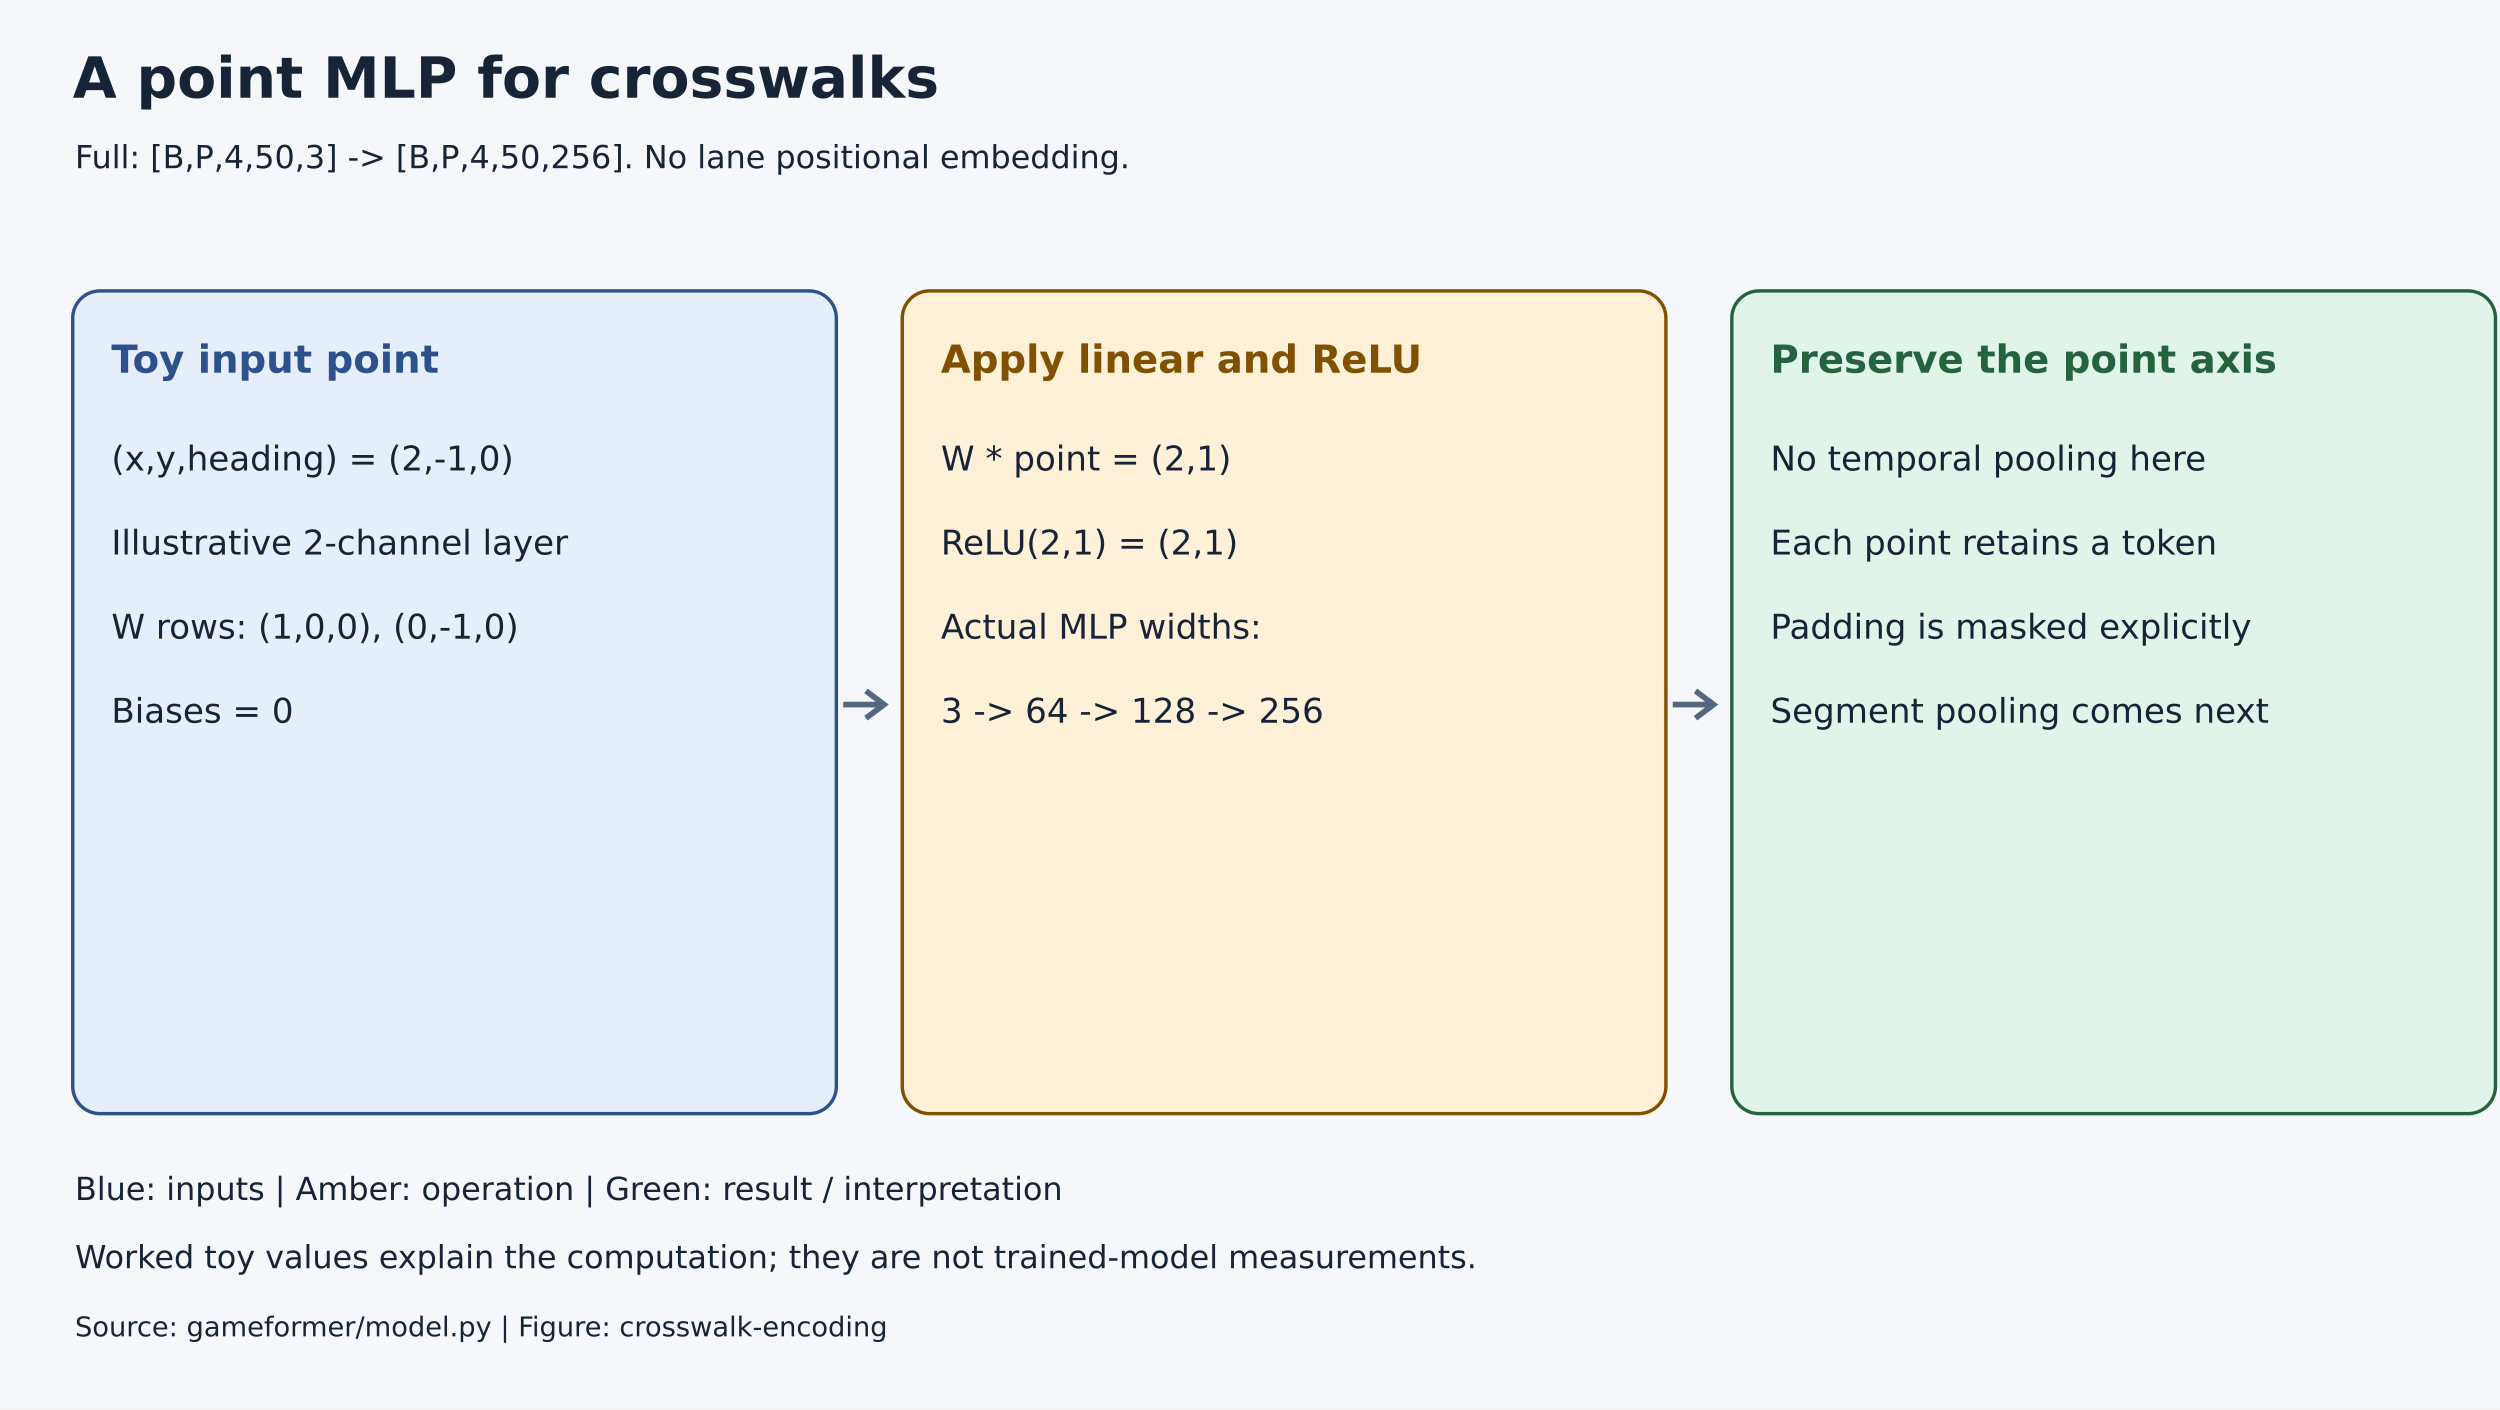
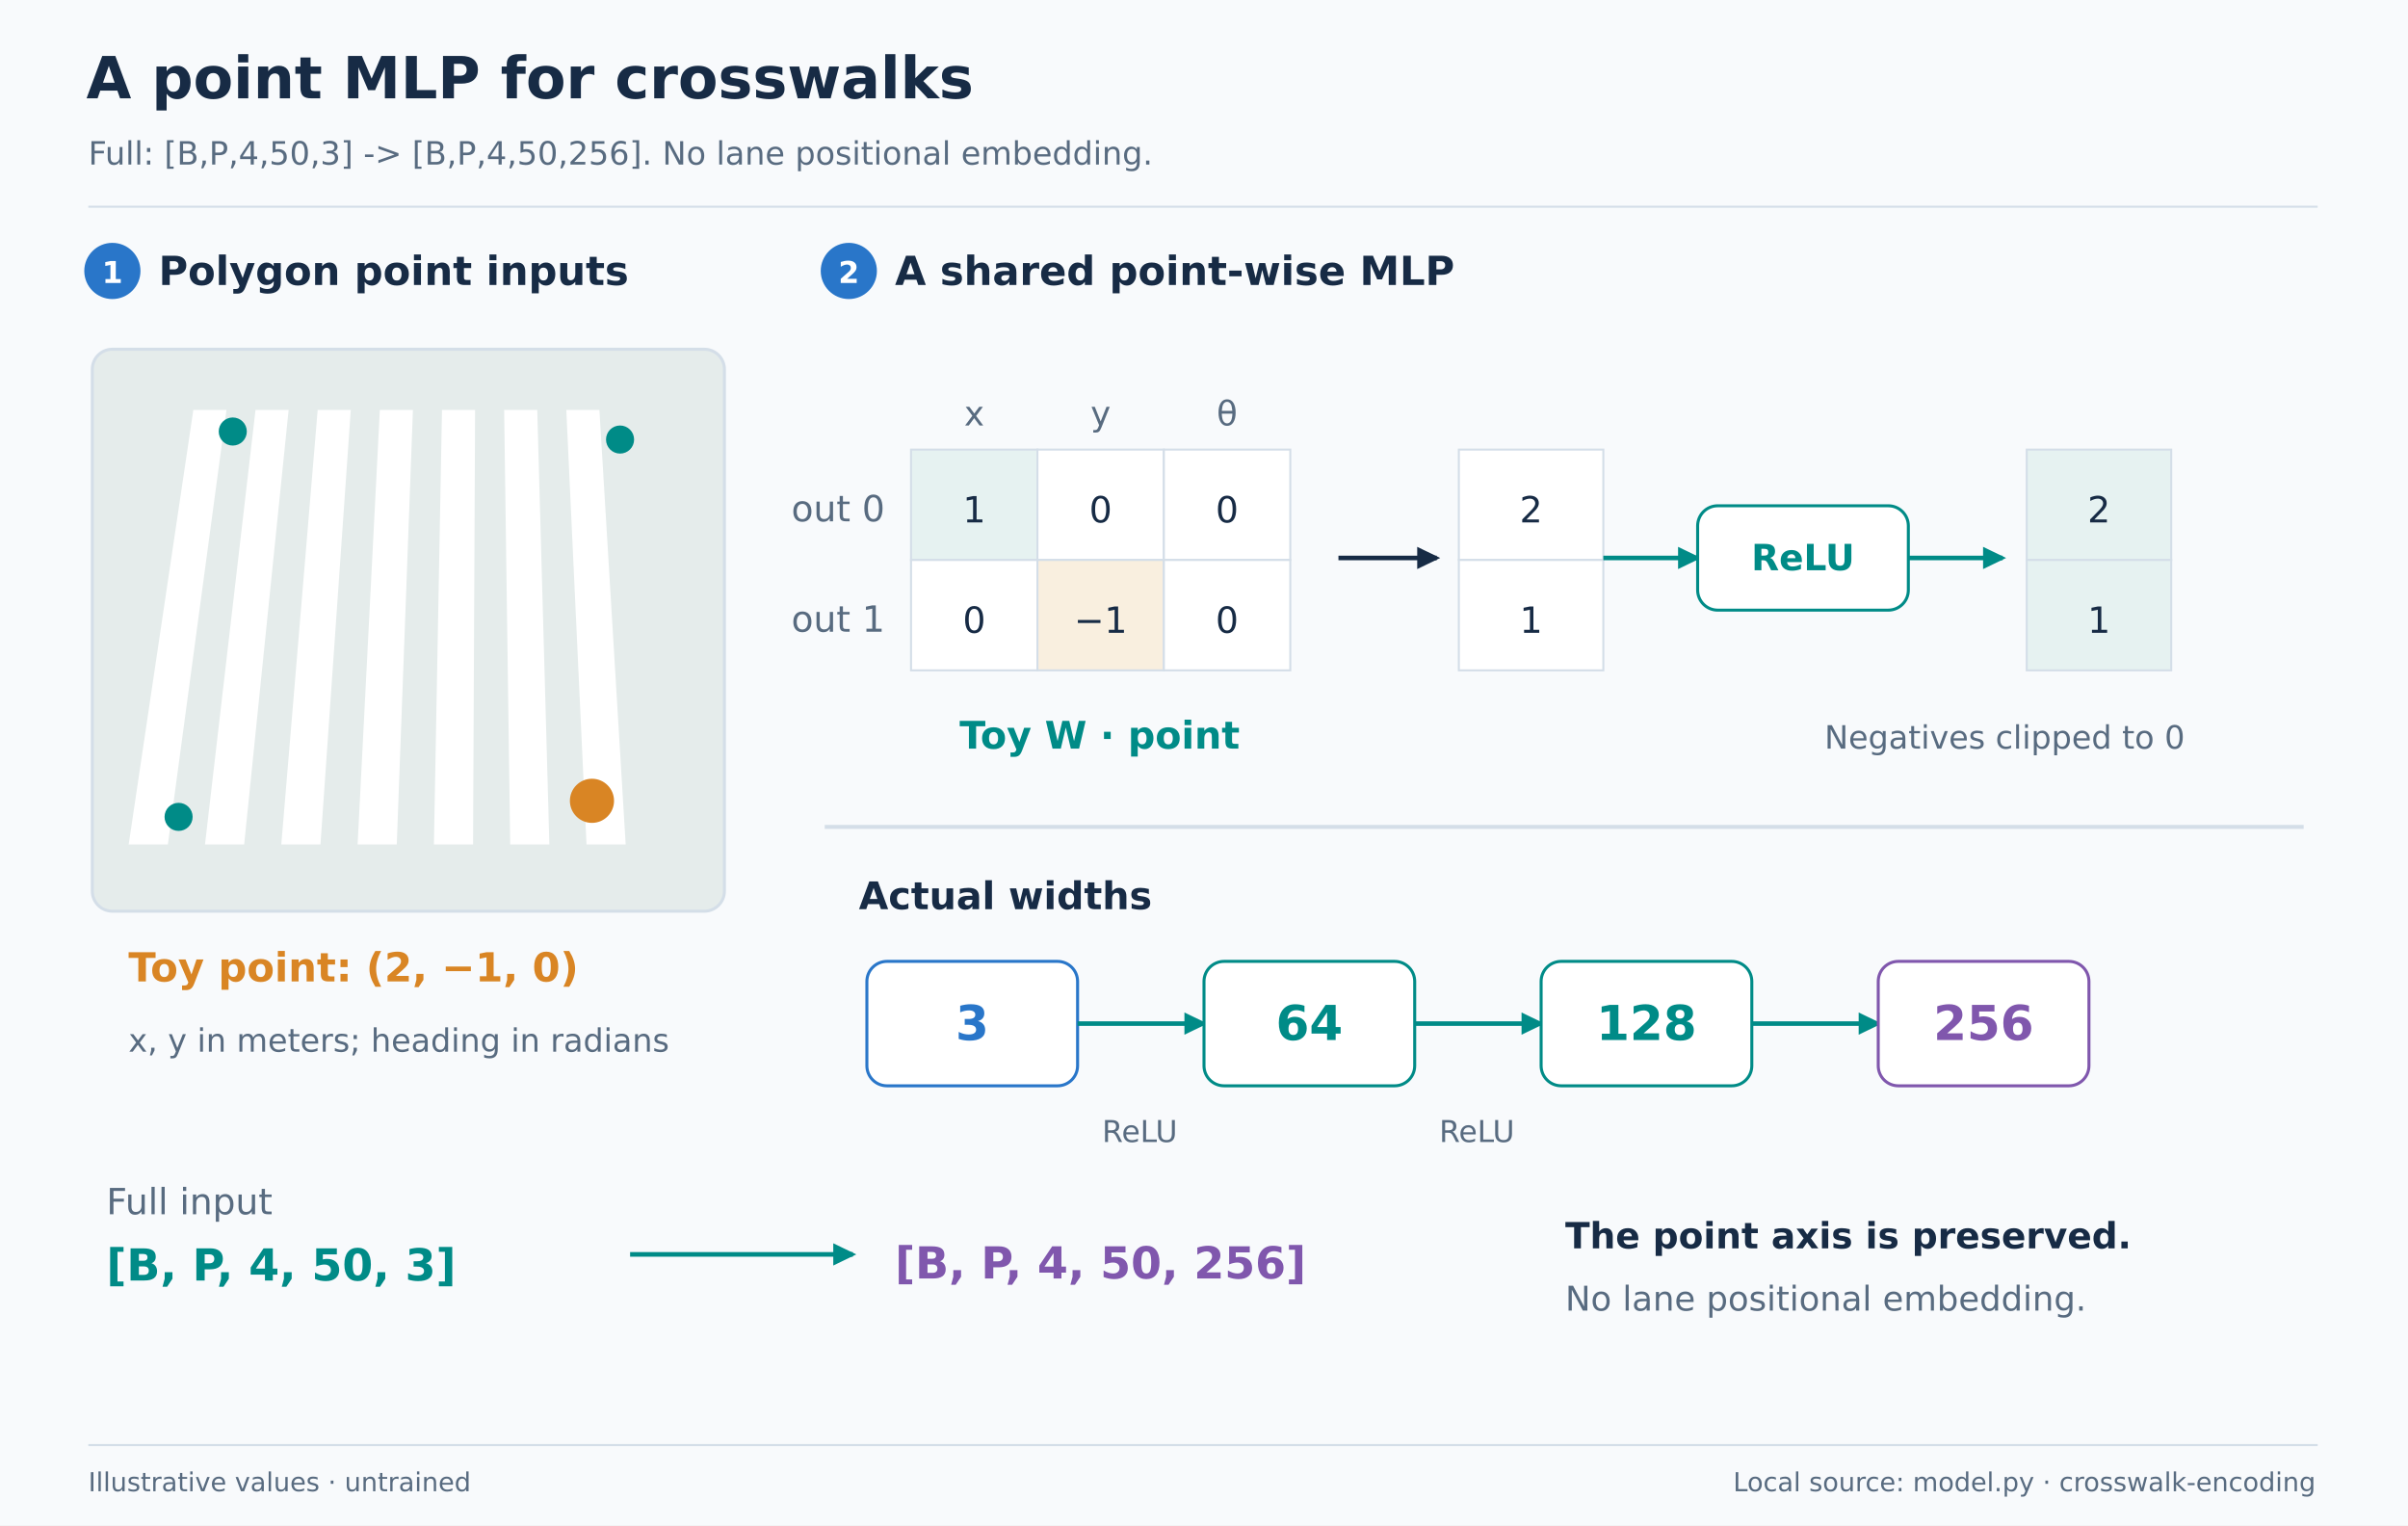
- <svg xmlns="http://www.w3.org/2000/svg" width="1100" height="620" viewBox="0 0 1100 620">
-   <rect width="1100" height="620" fill="#f5f7fb" />
-   <g font-family="DejaVu Sans" fill="#172336">
-     <text x="32" y="43" font-size="25" font-weight="bold" fill="#172336">A point MLP for crosswalks</text>
-     <text x="33" y="74" font-size="14" font-weight="normal" fill="#172336">Full: [B,P,4,50,3] -&gt; [B,P,4,50,256]. No lane positional embedding.</text>
-     <rect x="32" y="128" width="336" height="362" rx="12" fill="#e7eefb" stroke="#2c518c" stroke-width="1.5" />
-     <text x="49" y="164" font-size="17" font-weight="bold" fill="#2c518c">Toy input point</text>
-     <text x="49" y="207" font-size="15" font-weight="normal" fill="#172336">(x,y,heading) = (2,-1,0)</text>
-     <text x="49" y="244" font-size="15" font-weight="normal" fill="#172336">Illustrative 2-channel layer</text>
-     <text x="49" y="281" font-size="15" font-weight="normal" fill="#172336">W rows: (1,0,0), (0,-1,0)</text>
-     <text x="49" y="318" font-size="15" font-weight="normal" fill="#172336">Biases = 0</text>
-     <rect x="397" y="128" width="336" height="362" rx="12" fill="#fff0d8" stroke="#805100" stroke-width="1.5" />
-     <text x="414" y="164" font-size="17" font-weight="bold" fill="#805100">Apply linear and ReLU</text>
-     <text x="414" y="207" font-size="15" font-weight="normal" fill="#172336">W * point = (2,1)</text>
-     <text x="414" y="244" font-size="15" font-weight="normal" fill="#172336">ReLU(2,1) = (2,1)</text>
-     <text x="414" y="281" font-size="15" font-weight="normal" fill="#172336">Actual MLP widths:</text>
-     <text x="414" y="318" font-size="15" font-weight="normal" fill="#172336">3 -&gt; 64 -&gt; 128 -&gt; 256</text>
-     <rect x="762" y="128" width="336" height="362" rx="12" fill="#e1f4e9" stroke="#24633e" stroke-width="1.5" />
-     <text x="779" y="164" font-size="17" font-weight="bold" fill="#24633e">Preserve the point axis</text>
-     <text x="779" y="207" font-size="15" font-weight="normal" fill="#172336">No temporal pooling here</text>
-     <text x="779" y="244" font-size="15" font-weight="normal" fill="#172336">Each point retains a token</text>
-     <text x="779" y="281" font-size="15" font-weight="normal" fill="#172336">Padding is masked explicitly</text>
-     <text x="779" y="318" font-size="15" font-weight="normal" fill="#172336">Segment pooling comes next</text>
-     <path d="M371 310 H388 M381 304 L389 310 L381 316" stroke="#536783" stroke-width="2.5" fill="none" />
-     <path d="M736 310 H753 M746 304 L754 310 L746 316" stroke="#536783" stroke-width="2.5" fill="none" />
-     <text x="33" y="528" font-size="14" font-weight="normal" fill="#172336">Blue: inputs   |   Amber: operation   |   Green: result / interpretation</text>
-     <text x="33" y="558" font-size="14" font-weight="normal" fill="#172336">Worked toy values explain the computation; they are not trained-model measurements.</text>
-     <text x="33" y="588" font-size="12" font-weight="normal" fill="#172336">Source: gameformer/model.py  |  Figure: crosswalk-encoding</text>
+ <svg xmlns="http://www.w3.org/2000/svg" width="1200" height="760" viewBox="0 0 1200 760">
+   <rect width="1200" height="760" fill="#f8fafc" />
+   <g font-family="DejaVu Sans">
+     <text x="43" y="49" font-size="29" font-weight="bold" text-anchor="start" fill="#172b45">A point MLP for crosswalks</text>
+     <text x="44" y="82" font-size="16" font-weight="normal" text-anchor="start" fill="#586b80">Full: [B,P,4,50,3] -&gt; [B,P,4,50,256]. No lane positional embedding.</text>
+     <polyline points="44,103 1155,103" fill="none" stroke="#d4dee8" stroke-width="1" stroke-linejoin="round" />
+     <ellipse cx="56" cy="135" rx="13" ry="13" fill="#2976c9" stroke="#2976c9" stroke-width="2" />
+     <text x="56" y="141" font-size="15" font-weight="bold" text-anchor="middle" fill="#ffffff">1</text>
+     <text x="79" y="142" font-size="20" font-weight="bold" text-anchor="start" fill="#172b45">Polygon point inputs</text>
+     <rect x="46" y="174" width="315" height="280" rx="10" fill="#e5eceb" stroke="#d4dee8" stroke-width="1.5" />
+     <polygon points="65,420 83,420 112,205 97,205" fill="#ffffff" stroke="#ffffff" stroke-width="1.5" />
+     <polygon points="103,420 121,420 143,205 128,205" fill="#ffffff" stroke="#ffffff" stroke-width="1.5" />
+     <polygon points="141,420 159,420 174,205 159,205" fill="#ffffff" stroke="#ffffff" stroke-width="1.5" />
+     <polygon points="179,420 197,420 205,205 190,205" fill="#ffffff" stroke="#ffffff" stroke-width="1.5" />
+     <polygon points="217,420 235,420 236,205 221,205" fill="#ffffff" stroke="#ffffff" stroke-width="1.5" />
+     <polygon points="255,420 273,420 267,205 252,205" fill="#ffffff" stroke="#ffffff" stroke-width="1.5" />
+     <polygon points="293,420 311,420 298,205 283,205" fill="#ffffff" stroke="#ffffff" stroke-width="1.5" />
+     <ellipse cx="89" cy="407" rx="6" ry="6" fill="#008b87" stroke="#008b87" stroke-width="2" />
+     <ellipse cx="295" cy="399" rx="6" ry="6" fill="#008b87" stroke="#008b87" stroke-width="2" />
+     <ellipse cx="309" cy="219" rx="6" ry="6" fill="#008b87" stroke="#008b87" stroke-width="2" />
+     <ellipse cx="116" cy="215" rx="6" ry="6" fill="#008b87" stroke="#008b87" stroke-width="2" />
+     <ellipse cx="295" cy="399" rx="10" ry="10" fill="#d98524" stroke="#d98524" stroke-width="2" />
+     <text x="64" y="489" font-size="20" font-weight="bold" text-anchor="start" fill="#d98524">Toy point: (2, −1, 0)</text>
+     <text x="64" y="524" font-size="16" font-weight="normal" text-anchor="start" fill="#586b80">x, y in meters; heading in radians</text>
+     <ellipse cx="423" cy="135" rx="13" ry="13" fill="#2976c9" stroke="#2976c9" stroke-width="2" />
+     <text x="423" y="141" font-size="15" font-weight="bold" text-anchor="middle" fill="#ffffff">2</text>
+     <text x="446" y="142" font-size="20" font-weight="bold" text-anchor="start" fill="#172b45">A shared point-wise MLP</text>
+     <text x="441" y="259.75" font-size="18" font-weight="normal" text-anchor="end" fill="#586b80">out 0</text>
+     <rect x="454" y="224" width="63" height="55" rx="0" fill="#e6f2f1" stroke="#d4dee8" stroke-width="1" />
+     <text x="485.5" y="260.3" font-size="18" font-weight="normal" text-anchor="middle" fill="#172b45">1</text>
+     <rect x="517" y="224" width="63" height="55" rx="0" fill="#ffffff" stroke="#d4dee8" stroke-width="1" />
+     <text x="548.5" y="260.3" font-size="18" font-weight="normal" text-anchor="middle" fill="#172b45">0</text>
+     <rect x="580" y="224" width="63" height="55" rx="0" fill="#ffffff" stroke="#d4dee8" stroke-width="1" />
+     <text x="611.5" y="260.3" font-size="18" font-weight="normal" text-anchor="middle" fill="#172b45">0</text>
+     <text x="441" y="314.75" font-size="18" font-weight="normal" text-anchor="end" fill="#586b80">out 1</text>
+     <rect x="454" y="279" width="63" height="55" rx="0" fill="#ffffff" stroke="#d4dee8" stroke-width="1" />
+     <text x="485.5" y="315.3" font-size="18" font-weight="normal" text-anchor="middle" fill="#172b45">0</text>
+     <rect x="517" y="279" width="63" height="55" rx="0" fill="#f9efdf" stroke="#d4dee8" stroke-width="1" />
+     <text x="548.5" y="315.3" font-size="18" font-weight="normal" text-anchor="middle" fill="#172b45">−1</text>
+     <rect x="580" y="279" width="63" height="55" rx="0" fill="#ffffff" stroke="#d4dee8" stroke-width="1" />
+     <text x="611.5" y="315.3" font-size="18" font-weight="normal" text-anchor="middle" fill="#172b45">0</text>
+     <text x="485.5" y="212" font-size="17" font-weight="normal" text-anchor="middle" fill="#586b80">x</text>
+     <text x="548.5" y="212" font-size="17" font-weight="normal" text-anchor="middle" fill="#586b80">y</text>
+     <text x="611.5" y="212" font-size="17" font-weight="normal" text-anchor="middle" fill="#586b80">θ</text>
+     <text x="548" y="373" font-size="19" font-weight="bold" text-anchor="middle" fill="#008b87">Toy W · point</text>
+     <polyline points="667,278 716,278" fill="none" stroke="#172b45" stroke-width="2.3" stroke-linejoin="round" />
+     <polygon points="716,278 706.996,282.35 706.996,273.65" fill="#172b45" stroke="#172b45" stroke-width="1.5" />
+     <rect x="727" y="224" width="72" height="55" rx="0" fill="#ffffff" stroke="#d4dee8" stroke-width="1" />
+     <text x="763" y="260.3" font-size="18" font-weight="normal" text-anchor="middle" fill="#172b45">2</text>
+     <rect x="727" y="279" width="72" height="55" rx="0" fill="#ffffff" stroke="#d4dee8" stroke-width="1" />
+     <text x="763" y="315.3" font-size="18" font-weight="normal" text-anchor="middle" fill="#172b45">1</text>
+     <polyline points="799,278 846,278" fill="none" stroke="#008b87" stroke-width="2.3" stroke-linejoin="round" />
+     <polygon points="846,278 836.996,282.35 836.996,273.65" fill="#008b87" stroke="#008b87" stroke-width="1.5" />
+     <rect x="846" y="252" width="105" height="52" rx="10" fill="#ffffff" stroke="#008b87" stroke-width="1.5" />
+     <text x="898.5" y="284.12" font-size="18" font-weight="bold" text-anchor="middle" fill="#008b87">ReLU</text>
+     <polyline points="951,278 998,278" fill="none" stroke="#008b87" stroke-width="2.3" stroke-linejoin="round" />
+     <polygon points="998,278 988.996,282.35 988.996,273.65" fill="#008b87" stroke="#008b87" stroke-width="1.5" />
+     <rect x="1010" y="224" width="72" height="55" rx="0" fill="#e6f2f1" stroke="#d4dee8" stroke-width="1" />
+     <text x="1046" y="260.3" font-size="18" font-weight="normal" text-anchor="middle" fill="#172b45">2</text>
+     <rect x="1010" y="279" width="72" height="55" rx="0" fill="#e6f2f1" stroke="#d4dee8" stroke-width="1" />
+     <text x="1046" y="315.3" font-size="18" font-weight="normal" text-anchor="middle" fill="#172b45">1</text>
+     <text x="999" y="373" font-size="16" font-weight="normal" text-anchor="middle" fill="#586b80">Negatives clipped to 0</text>
+     <polyline points="411,412 1148,412" fill="none" stroke="#d4dee8" stroke-width="2" stroke-linejoin="round" />
+     <text x="428" y="453" font-size="19" font-weight="bold" text-anchor="start" fill="#172b45">Actual widths</text>
+     <rect x="432" y="479" width="105" height="62" rx="10" fill="#ffffff" stroke="#2976c9" stroke-width="1.5" />
+     <text x="484.5" y="518.16" font-size="24" font-weight="bold" text-anchor="middle" fill="#2976c9">3</text>
+     <polyline points="537,510 600,510" fill="none" stroke="#008b87" stroke-width="2.3" stroke-linejoin="round" />
+     <polygon points="600,510 590.996,514.35 590.996,505.65" fill="#008b87" stroke="#008b87" stroke-width="1.5" />
+     <text x="568" y="569" font-size="15" font-weight="normal" text-anchor="middle" fill="#586b80">ReLU</text>
+     <rect x="600" y="479" width="105" height="62" rx="10" fill="#ffffff" stroke="#008b87" stroke-width="1.5" />
+     <text x="652.5" y="518.16" font-size="24" font-weight="bold" text-anchor="middle" fill="#008b87">64</text>
+     <polyline points="705,510 768,510" fill="none" stroke="#008b87" stroke-width="2.3" stroke-linejoin="round" />
+     <polygon points="768,510 758.996,514.35 758.996,505.65" fill="#008b87" stroke="#008b87" stroke-width="1.5" />
+     <text x="736" y="569" font-size="15" font-weight="normal" text-anchor="middle" fill="#586b80">ReLU</text>
+     <rect x="768" y="479" width="105" height="62" rx="10" fill="#ffffff" stroke="#008b87" stroke-width="1.5" />
+     <text x="820.5" y="518.16" font-size="24" font-weight="bold" text-anchor="middle" fill="#008b87">128</text>
+     <polyline points="873,510 936,510" fill="none" stroke="#008b87" stroke-width="2.3" stroke-linejoin="round" />
+     <polygon points="936,510 926.996,514.35 926.996,505.65" fill="#008b87" stroke="#008b87" stroke-width="1.5" />
+     <rect x="936" y="479" width="105" height="62" rx="10" fill="#ffffff" stroke="#8057ad" stroke-width="1.5" />
+     <text x="988.5" y="518.16" font-size="24" font-weight="bold" text-anchor="middle" fill="#8057ad">256</text>
+     <text x="53" y="605" font-size="18" font-weight="normal" text-anchor="start" fill="#586b80">Full input</text>
+     <text x="53" y="638" font-size="22" font-weight="bold" text-anchor="start" fill="#008b87">[B, P, 4, 50, 3]</text>
+     <polyline points="314,625 425,625" fill="none" stroke="#008b87" stroke-width="2.3" stroke-linejoin="round" />
+     <polygon points="425,625 415.996,629.35 415.996,620.65" fill="#008b87" stroke="#008b87" stroke-width="1.5" />
+     <text x="446" y="637" font-size="22" font-weight="bold" text-anchor="start" fill="#8057ad">[B, P, 4, 50, 256]</text>
+     <text x="780" y="622" font-size="18" font-weight="bold" text-anchor="start" fill="#172b45">The point axis is preserved.</text>
+     <text x="780" y="653" font-size="17" font-weight="normal" text-anchor="start" fill="#586b80">No lane positional embedding.</text>
+     <polyline points="44,720 1155,720" fill="none" stroke="#d4dee8" stroke-width="1" stroke-linejoin="round" />
+     <text x="44" y="743" font-size="13" font-weight="normal" text-anchor="start" fill="#586b80">Illustrative values · untrained</text>
+     <text x="1154" y="743" font-size="13" font-weight="normal" text-anchor="end" fill="#586b80">Local source: model.py   ·   crosswalk-encoding</text>
  </g>
</svg>
